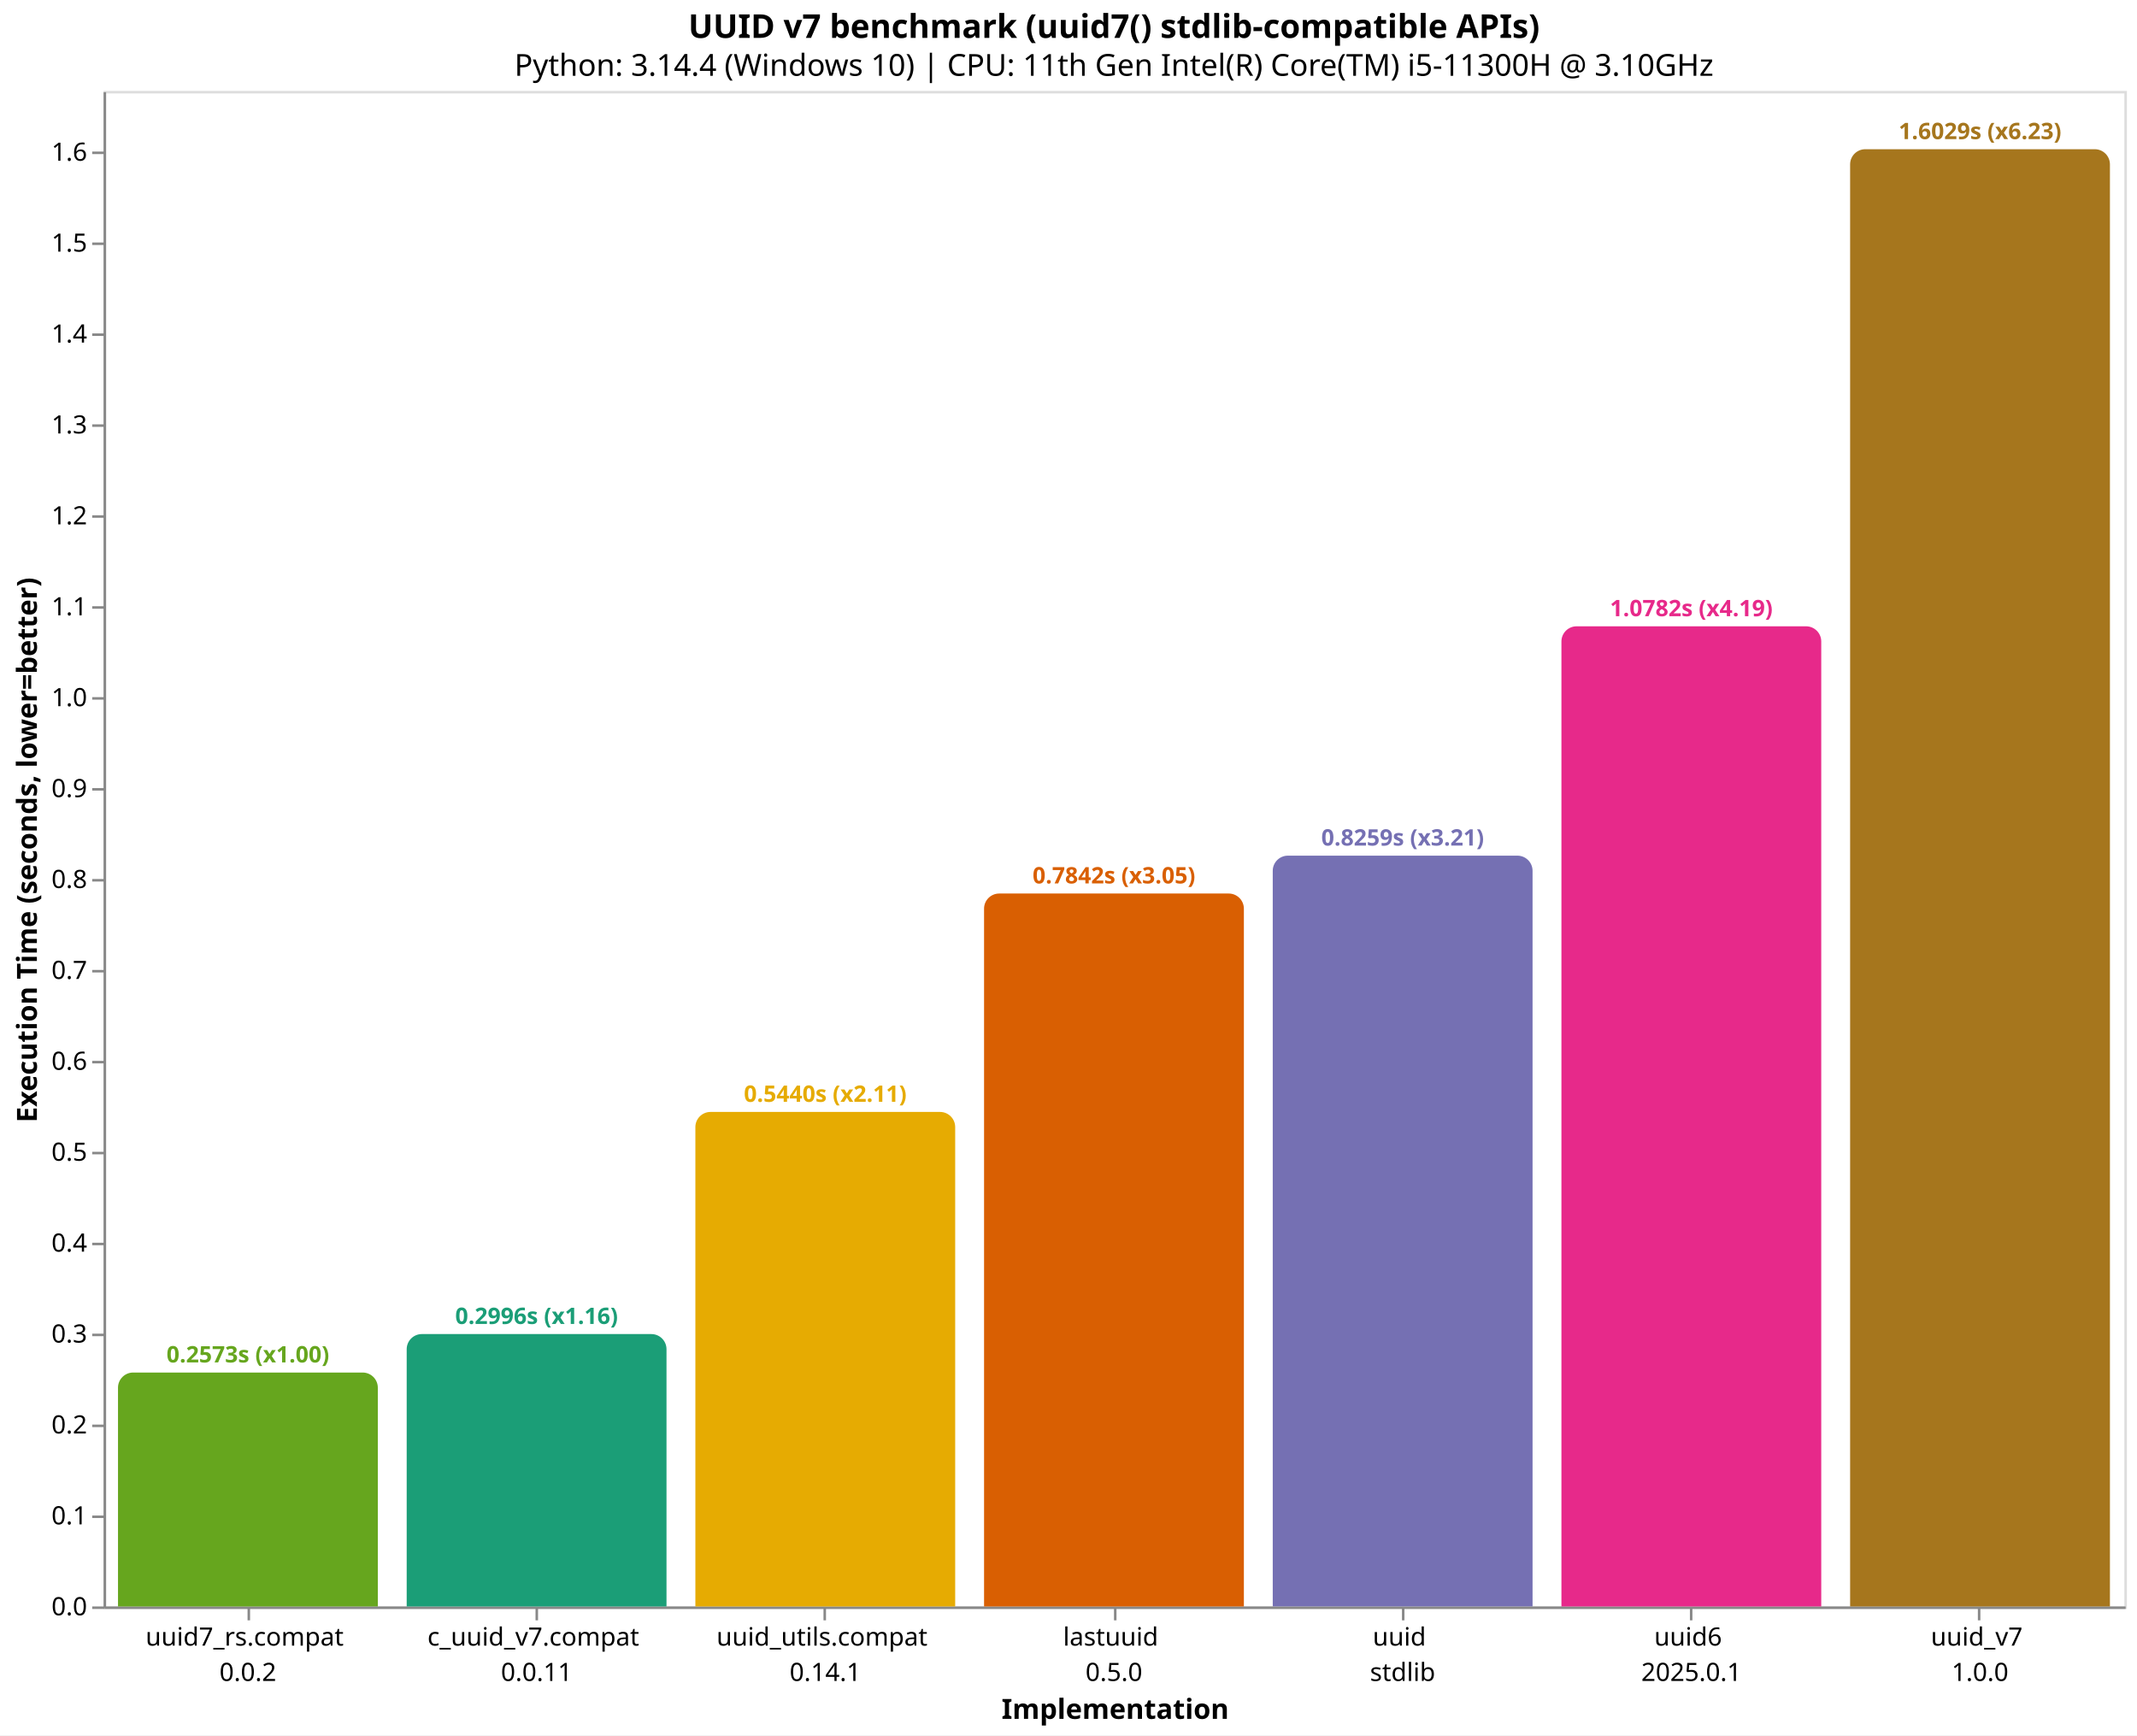
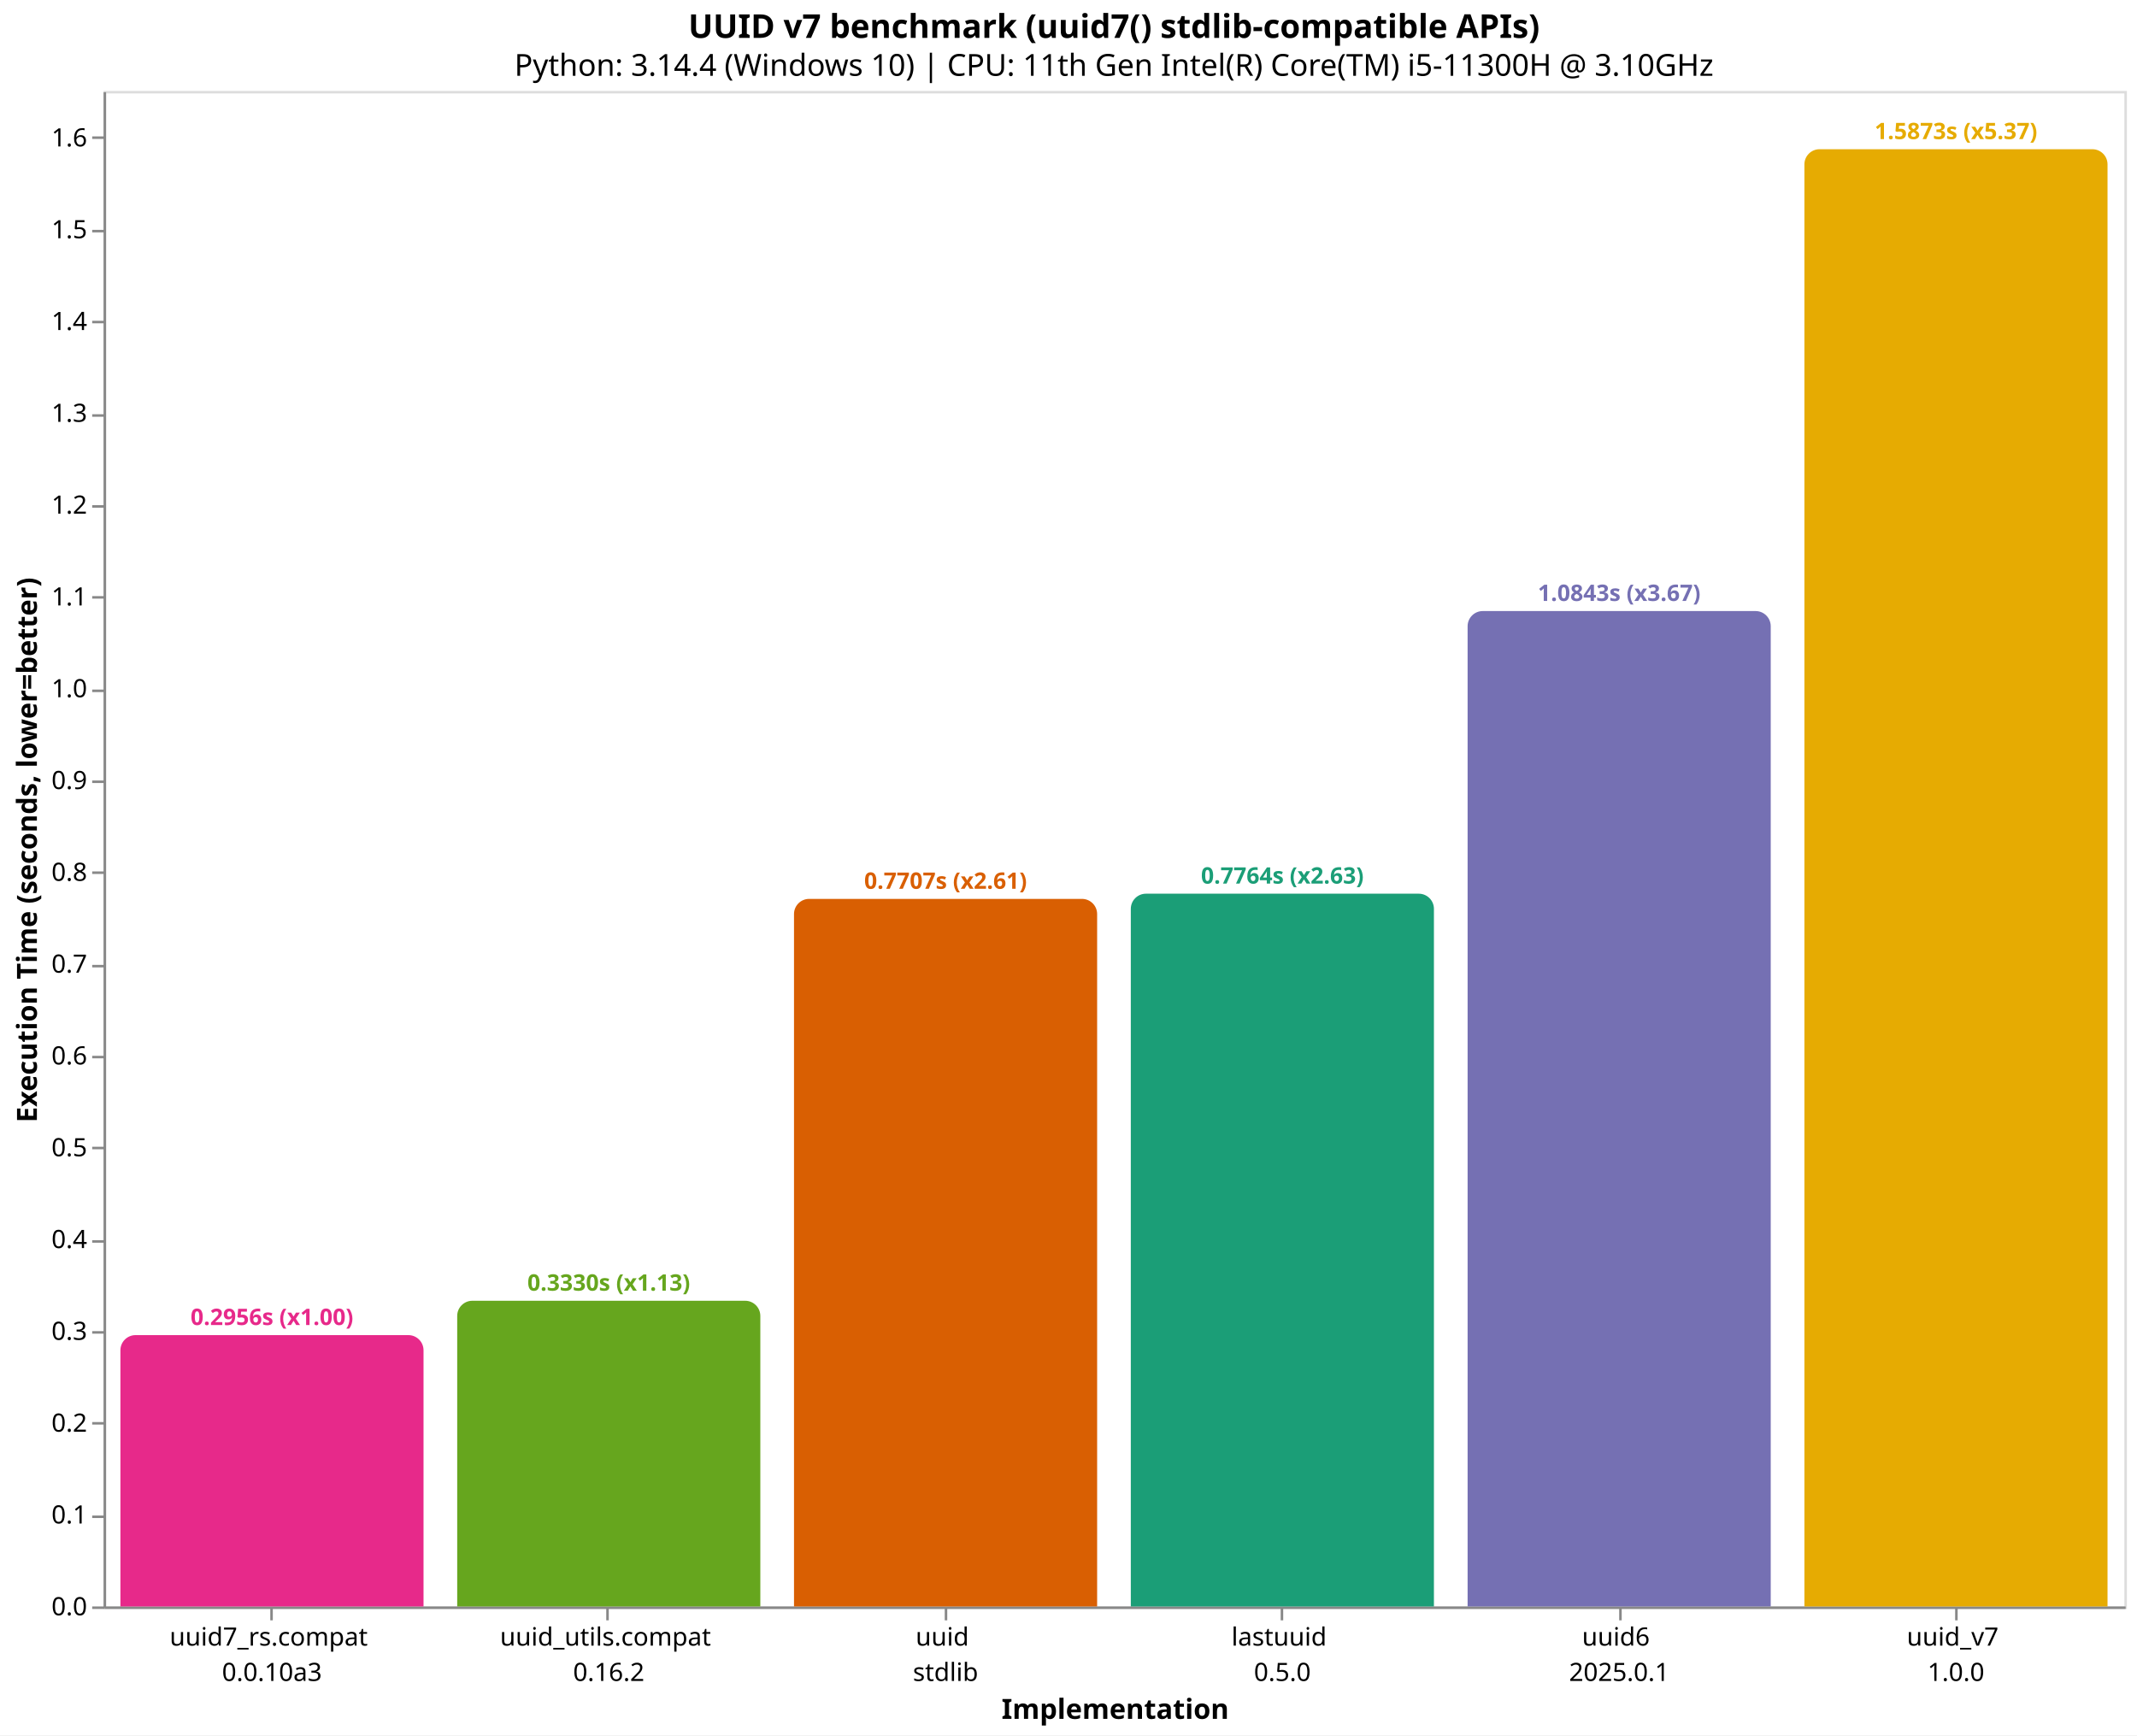
<svg xmlns="http://www.w3.org/2000/svg" version="1.1" class="marks" width="846" height="687" viewBox="0 0 846 687">
  <rect width="846" height="687" fill="white" />
  <g fill="none" stroke-miterlimit="10" transform="translate(41,36)">
    <g class="mark-group role-frame root" role="graphics-object" aria-roledescription="group mark container">
      <g transform="translate(0,0)">
        <path class="background" aria-hidden="true" d="M0.5,0.5h800v600h-800Z" stroke="#ddd" />
        <g>
-           <g class="mark-group role-axis" role="graphics-symbol" aria-roledescription="axis" aria-label="X-axis titled 'Implementation' for a discrete scale with 7 values: uuid7_rs.compat&#10;0.0.2, c_uuid_v7.compat&#10;0.0.11, uuid_utils.compat&#10;0.14.1, lastuuid&#10;0.5.0, uuid&#10;stdlib, uuid6&#10;2025.0.1, uuid_v7&#10;1.0.0">
+           <g class="mark-group role-axis" role="graphics-symbol" aria-roledescription="axis" aria-label="X-axis titled 'Implementation' for a discrete scale with 6 values: uuid7_rs.compat&#10;0.0.10a3, uuid_utils.compat&#10;0.16.2, uuid&#10;stdlib, lastuuid&#10;0.5.0, uuid6&#10;2025.0.1, uuid_v7&#10;1.0.0">
            <g transform="translate(0.5,600.5)">
              <path class="background" aria-hidden="true" d="M0,0h0v0h0Z" pointer-events="none" />
              <g>
                <g class="mark-rule role-axis-tick" pointer-events="none">
-                   <line transform="translate(57,0)" x2="0" y2="5" stroke="#888" stroke-width="1" opacity="1" />
-                   <line transform="translate(171,0)" x2="0" y2="5" stroke="#888" stroke-width="1" opacity="1" />
-                   <line transform="translate(285,0)" x2="0" y2="5" stroke="#888" stroke-width="1" opacity="1" />
-                   <line transform="translate(400,0)" x2="0" y2="5" stroke="#888" stroke-width="1" opacity="1" />
-                   <line transform="translate(514,0)" x2="0" y2="5" stroke="#888" stroke-width="1" opacity="1" />
-                   <line transform="translate(628,0)" x2="0" y2="5" stroke="#888" stroke-width="1" opacity="1" />
-                   <line transform="translate(742,0)" x2="0" y2="5" stroke="#888" stroke-width="1" opacity="1" />
+                   <line transform="translate(66,0)" x2="0" y2="5" stroke="#888" stroke-width="1" opacity="1" />
+                   <line transform="translate(199,0)" x2="0" y2="5" stroke="#888" stroke-width="1" opacity="1" />
+                   <line transform="translate(333,0)" x2="0" y2="5" stroke="#888" stroke-width="1" opacity="1" />
+                   <line transform="translate(466,0)" x2="0" y2="5" stroke="#888" stroke-width="1" opacity="1" />
+                   <line transform="translate(600,0)" x2="0" y2="5" stroke="#888" stroke-width="1" opacity="1" />
+                   <line transform="translate(733,0)" x2="0" y2="5" stroke="#888" stroke-width="1" opacity="1" />
                </g>
                <g class="mark-text role-axis-label" pointer-events="none">
-                   <text text-anchor="middle" transform="translate(56.64286,15)" font-family="sans-serif" font-size="10px" fill="#000" opacity="1">
+                   <text text-anchor="middle" transform="translate(66.16667,15)" font-family="sans-serif" font-size="10px" fill="#000" opacity="1">
                    <tspan>uuid7_rs.compat</tspan>
-                     <tspan x="0" dy="14">0.0.2</tspan>
-                   </text>
-                   <text text-anchor="middle" transform="translate(170.9286,15)" font-family="sans-serif" font-size="10px" fill="#000" opacity="1">
-                     <tspan>c_uuid_v7.compat</tspan>
-                     <tspan x="0" dy="14">0.0.11</tspan>
-                   </text>
-                   <text text-anchor="middle" transform="translate(285.2143,15)" font-family="sans-serif" font-size="10px" fill="#000" opacity="1">
+                     <tspan x="0" dy="14">0.0.10a3</tspan>
+                   </text>
+                   <text text-anchor="middle" transform="translate(199.5,15)" font-family="sans-serif" font-size="10px" fill="#000" opacity="1">
                    <tspan>uuid_utils.compat</tspan>
-                     <tspan x="0" dy="14">0.14.1</tspan>
-                   </text>
-                   <text text-anchor="middle" transform="translate(399.5,15)" font-family="sans-serif" font-size="10px" fill="#000" opacity="1">
+                     <tspan x="0" dy="14">0.16.2</tspan>
+                   </text>
+                   <text text-anchor="middle" transform="translate(332.8333,15)" font-family="sans-serif" font-size="10px" fill="#000" opacity="1">
+                     <tspan>uuid</tspan>
+                     <tspan x="0" dy="14">stdlib</tspan>
+                   </text>
+                   <text text-anchor="middle" transform="translate(466.1667,15)" font-family="sans-serif" font-size="10px" fill="#000" opacity="1">
                    <tspan>lastuuid</tspan>
                    <tspan x="0" dy="14">0.5.0</tspan>
                  </text>
-                   <text text-anchor="middle" transform="translate(513.7857,15)" font-family="sans-serif" font-size="10px" fill="#000" opacity="1">
-                     <tspan>uuid</tspan>
-                     <tspan x="0" dy="14">stdlib</tspan>
-                   </text>
-                   <text text-anchor="middle" transform="translate(628.0714,15)" font-family="sans-serif" font-size="10px" fill="#000" opacity="1">
+                   <text text-anchor="middle" transform="translate(599.5,15)" font-family="sans-serif" font-size="10px" fill="#000" opacity="1">
                    <tspan>uuid6</tspan>
                    <tspan x="0" dy="14">2025.0.1</tspan>
                  </text>
-                   <text text-anchor="middle" transform="translate(742.3571,15)" font-family="sans-serif" font-size="10px" fill="#000" opacity="1">
+                   <text text-anchor="middle" transform="translate(732.8333,15)" font-family="sans-serif" font-size="10px" fill="#000" opacity="1">
                    <tspan>uuid_v7</tspan>
                    <tspan x="0" dy="14">1.0.0</tspan>
                  </text>
                </g>
                <g class="mark-rule role-axis-domain" pointer-events="none">
                  <line transform="translate(0,0)" x2="800" y2="0" stroke="#888" stroke-width="1" opacity="1" />
                </g>
                <g class="mark-text role-axis-title" pointer-events="none">
                  <text text-anchor="middle" transform="translate(400,44)" font-family="sans-serif" font-size="11px" font-weight="bold" fill="#000" opacity="1">Implementation</text>
                </g>
              </g>
              <path class="foreground" aria-hidden="true" d="" pointer-events="none" display="none" />
            </g>
          </g>
          <g class="mark-group role-axis" role="graphics-symbol" aria-roledescription="axis" aria-label="Y-axis titled 'Execution Time (seconds, lower=better)' for a linear scale with values from 0.0 to 1.7">
            <g transform="translate(0.5,0.5)">
              <path class="background" aria-hidden="true" d="M0,0h0v0h0Z" pointer-events="none" />
              <g>
                <g class="mark-rule role-axis-tick" pointer-events="none">
                  <line transform="translate(0,600)" x2="-5" y2="0" stroke="#888" stroke-width="1" opacity="1" />
                  <line transform="translate(0,564)" x2="-5" y2="0" stroke="#888" stroke-width="1" opacity="1" />
-                   <line transform="translate(0,528)" x2="-5" y2="0" stroke="#888" stroke-width="1" opacity="1" />
-                   <line transform="translate(0,492)" x2="-5" y2="0" stroke="#888" stroke-width="1" opacity="1" />
-                   <line transform="translate(0,456)" x2="-5" y2="0" stroke="#888" stroke-width="1" opacity="1" />
-                   <line transform="translate(0,420)" x2="-5" y2="0" stroke="#888" stroke-width="1" opacity="1" />
-                   <line transform="translate(0,384)" x2="-5" y2="0" stroke="#888" stroke-width="1" opacity="1" />
-                   <line transform="translate(0,348)" x2="-5" y2="0" stroke="#888" stroke-width="1" opacity="1" />
-                   <line transform="translate(0,312)" x2="-5" y2="0" stroke="#888" stroke-width="1" opacity="1" />
-                   <line transform="translate(0,276)" x2="-5" y2="0" stroke="#888" stroke-width="1" opacity="1" />
-                   <line transform="translate(0,240)" x2="-5" y2="0" stroke="#888" stroke-width="1" opacity="1" />
-                   <line transform="translate(0,204)" x2="-5" y2="0" stroke="#888" stroke-width="1" opacity="1" />
-                   <line transform="translate(0,168)" x2="-5" y2="0" stroke="#888" stroke-width="1" opacity="1" />
-                   <line transform="translate(0,132)" x2="-5" y2="0" stroke="#888" stroke-width="1" opacity="1" />
-                   <line transform="translate(0,96)" x2="-5" y2="0" stroke="#888" stroke-width="1" opacity="1" />
-                   <line transform="translate(0,60)" x2="-5" y2="0" stroke="#888" stroke-width="1" opacity="1" />
-                   <line transform="translate(0,24)" x2="-5" y2="0" stroke="#888" stroke-width="1" opacity="1" />
+                   <line transform="translate(0,527)" x2="-5" y2="0" stroke="#888" stroke-width="1" opacity="1" />
+                   <line transform="translate(0,491)" x2="-5" y2="0" stroke="#888" stroke-width="1" opacity="1" />
+                   <line transform="translate(0,455)" x2="-5" y2="0" stroke="#888" stroke-width="1" opacity="1" />
+                   <line transform="translate(0,418)" x2="-5" y2="0" stroke="#888" stroke-width="1" opacity="1" />
+                   <line transform="translate(0,382)" x2="-5" y2="0" stroke="#888" stroke-width="1" opacity="1" />
+                   <line transform="translate(0,346)" x2="-5" y2="0" stroke="#888" stroke-width="1" opacity="1" />
+                   <line transform="translate(0,309)" x2="-5" y2="0" stroke="#888" stroke-width="1" opacity="1" />
+                   <line transform="translate(0,273)" x2="-5" y2="0" stroke="#888" stroke-width="1" opacity="1" />
+                   <line transform="translate(0,237)" x2="-5" y2="0" stroke="#888" stroke-width="1" opacity="1" />
+                   <line transform="translate(0,200)" x2="-5" y2="0" stroke="#888" stroke-width="1" opacity="1" />
+                   <line transform="translate(0,164)" x2="-5" y2="0" stroke="#888" stroke-width="1" opacity="1" />
+                   <line transform="translate(0,128)" x2="-5" y2="0" stroke="#888" stroke-width="1" opacity="1" />
+                   <line transform="translate(0,91)" x2="-5" y2="0" stroke="#888" stroke-width="1" opacity="1" />
+                   <line transform="translate(0,55)" x2="-5" y2="0" stroke="#888" stroke-width="1" opacity="1" />
+                   <line transform="translate(0,18)" x2="-5" y2="0" stroke="#888" stroke-width="1" opacity="1" />
                </g>
                <g class="mark-text role-axis-label" pointer-events="none">
                  <text text-anchor="end" transform="translate(-7,603)" font-family="sans-serif" font-size="10px" fill="#000" opacity="1">0.0</text>
-                   <text text-anchor="end" transform="translate(-7,567.0087)" font-family="sans-serif" font-size="10px" fill="#000" opacity="1">0.1</text>
-                   <text text-anchor="end" transform="translate(-7,531.0173)" font-family="sans-serif" font-size="10px" fill="#000" opacity="1">0.2</text>
-                   <text text-anchor="end" transform="translate(-7,495.026)" font-family="sans-serif" font-size="10px" fill="#000" opacity="1">0.3</text>
-                   <text text-anchor="end" transform="translate(-7,459.0347)" font-family="sans-serif" font-size="10px" fill="#000" opacity="1">0.4</text>
-                   <text text-anchor="end" transform="translate(-7,423.0433)" font-family="sans-serif" font-size="10px" fill="#000" opacity="1">0.5</text>
-                   <text text-anchor="end" transform="translate(-7,387.052)" font-family="sans-serif" font-size="10px" fill="#000" opacity="1">0.6</text>
-                   <text text-anchor="end" transform="translate(-7,351.0607)" font-family="sans-serif" font-size="10px" fill="#000" opacity="1">0.7</text>
-                   <text text-anchor="end" transform="translate(-7,315.0693)" font-family="sans-serif" font-size="10px" fill="#000" opacity="1">0.8</text>
-                   <text text-anchor="end" transform="translate(-7,279.078)" font-family="sans-serif" font-size="10px" fill="#000" opacity="1">0.9</text>
-                   <text text-anchor="end" transform="translate(-7,243.0867)" font-family="sans-serif" font-size="10px" fill="#000" opacity="1">1.0</text>
-                   <text text-anchor="end" transform="translate(-7,207.0953)" font-family="sans-serif" font-size="10px" fill="#000" opacity="1">1.1</text>
-                   <text text-anchor="end" transform="translate(-7,171.104)" font-family="sans-serif" font-size="10px" fill="#000" opacity="1">1.2</text>
-                   <text text-anchor="end" transform="translate(-7,135.1127)" font-family="sans-serif" font-size="10px" fill="#000" opacity="1">1.3</text>
-                   <text text-anchor="end" transform="translate(-7,99.12133)" font-family="sans-serif" font-size="10px" fill="#000" opacity="1">1.4</text>
-                   <text text-anchor="end" transform="translate(-7,63.13)" font-family="sans-serif" font-size="10px" fill="#000" opacity="1">1.5</text>
-                   <text text-anchor="end" transform="translate(-7,27.13867)" font-family="sans-serif" font-size="10px" fill="#000" opacity="1">1.6</text>
+                   <text text-anchor="end" transform="translate(-7,566.6544)" font-family="sans-serif" font-size="10px" fill="#000" opacity="1">0.1</text>
+                   <text text-anchor="end" transform="translate(-7,530.3089)" font-family="sans-serif" font-size="10px" fill="#000" opacity="1">0.2</text>
+                   <text text-anchor="end" transform="translate(-7,493.9633)" font-family="sans-serif" font-size="10px" fill="#000" opacity="1">0.3</text>
+                   <text text-anchor="end" transform="translate(-7,457.6177)" font-family="sans-serif" font-size="10px" fill="#000" opacity="1">0.4</text>
+                   <text text-anchor="end" transform="translate(-7,421.2722)" font-family="sans-serif" font-size="10px" fill="#000" opacity="1">0.5</text>
+                   <text text-anchor="end" transform="translate(-7,384.9266)" font-family="sans-serif" font-size="10px" fill="#000" opacity="1">0.6</text>
+                   <text text-anchor="end" transform="translate(-7,348.581)" font-family="sans-serif" font-size="10px" fill="#000" opacity="1">0.7</text>
+                   <text text-anchor="end" transform="translate(-7,312.2355)" font-family="sans-serif" font-size="10px" fill="#000" opacity="1">0.8</text>
+                   <text text-anchor="end" transform="translate(-7,275.8899)" font-family="sans-serif" font-size="10px" fill="#000" opacity="1">0.9</text>
+                   <text text-anchor="end" transform="translate(-7,239.5443)" font-family="sans-serif" font-size="10px" fill="#000" opacity="1">1.0</text>
+                   <text text-anchor="end" transform="translate(-7,203.1988)" font-family="sans-serif" font-size="10px" fill="#000" opacity="1">1.1</text>
+                   <text text-anchor="end" transform="translate(-7,166.8532)" font-family="sans-serif" font-size="10px" fill="#000" opacity="1">1.2</text>
+                   <text text-anchor="end" transform="translate(-7,130.5076)" font-family="sans-serif" font-size="10px" fill="#000" opacity="1">1.3</text>
+                   <text text-anchor="end" transform="translate(-7,94.16206)" font-family="sans-serif" font-size="10px" fill="#000" opacity="1">1.4</text>
+                   <text text-anchor="end" transform="translate(-7,57.81649)" font-family="sans-serif" font-size="10px" fill="#000" opacity="1">1.5</text>
+                   <text text-anchor="end" transform="translate(-7,21.47092)" font-family="sans-serif" font-size="10px" fill="#000" opacity="1">1.6</text>
                </g>
                <g class="mark-rule role-axis-domain" pointer-events="none">
                  <line transform="translate(0,600)" x2="0" y2="-600" stroke="#888" stroke-width="1" opacity="1" />
                </g>
                <g class="mark-text role-axis-title" pointer-events="none">
                  <text text-anchor="middle" transform="translate(-24.90137,300) rotate(-90) translate(0,-2)" font-family="sans-serif" font-size="11px" font-weight="bold" fill="#000" opacity="1">Execution Time (seconds, lower=better)</text>
                </g>
              </g>
              <path class="foreground" aria-hidden="true" d="" pointer-events="none" display="none" />
            </g>
          </g>
          <g class="mark-group role-scope" role="graphics-object" aria-roledescription="group mark container">
-             <g transform="translate(5.714286,507.3925)">
-               <path class="background" aria-hidden="true" d="M6,0L96.857,0C100.169,0,102.857,2.689,102.857,6L102.857,92.608C102.857,92.608,102.857,92.608,102.857,92.608L0,92.608C0,92.608,0,92.608,0,92.608L0,6C0,2.689,2.689,0,6,0Z" />
+             <g transform="translate(6.666667,492.5791)">
+               <path class="background" aria-hidden="true" d="M6,0L114,0C117.311,0,120,2.689,120,6L120,107.421C120,107.421,120,107.421,120,107.421L0,107.421C0,107.421,0,107.421,0,107.421L0,6C0,2.689,2.689,0,6,0Z" />
              <g clip-path="url(#clip10)">
                <g class="mark-group role-scope" role="graphics-object" aria-roledescription="group mark container">
-                   <g transform="translate(0,-507.3925)">
-                     <path class="background" aria-hidden="true" d="M0,0h102.857v0h-102.857Z" />
-                     <g>
-                       <g class="mark-rect role-mark layer_0_marks" role="graphics-object" aria-roledescription="rect mark container">
-                         <path aria-label="Implementation: uuid7_rs.compat&#10;0.0.2; Execution Time (seconds, lower=better): 0.257305; implementation: uuid7_rs.compat; Execution Time (s): 0.2573; Slowdown: 1.00" role="graphics-symbol" aria-roledescription="bar" d="M0,507.392h102.857v92.608h-102.857Z" fill="#66a61e" />
-                       </g>
-                     </g>
-                     <path class="foreground" aria-hidden="true" d="" display="none" />
-                   </g>
-                 </g>
-               </g>
-               <path class="foreground" aria-hidden="true" d="" display="none" />
-             </g>
-             <g transform="translate(120,492.1628)">
-               <path class="background" aria-hidden="true" d="M6,0L96.857,0C100.169,0,102.857,2.689,102.857,6L102.857,107.837C102.857,107.837,102.857,107.837,102.857,107.837L0,107.837C0,107.837,0,107.837,0,107.837L0,6C0,2.689,2.689,0,6,0Z" />
+                   <g transform="translate(0,-492.5791)">
+                     <path class="background" aria-hidden="true" d="M0,0h120v0h-120Z" />
+                     <g>
+                       <g class="mark-rect role-mark layer_0_marks" role="graphics-object" aria-roledescription="rect mark container">
+                         <path aria-label="Implementation: uuid7_rs.compat&#10;0.0.10a3; Execution Time (seconds, lower=better): 0.295554299999; implementation: uuid7_rs.compat; Execution Time (s): 0.2956; Slowdown: 1.00" role="graphics-symbol" aria-roledescription="bar" d="M0,492.579h120v107.421h-120Z" fill="#e7298a" />
+                       </g>
+                     </g>
+                     <path class="foreground" aria-hidden="true" d="" display="none" />
+                   </g>
+                 </g>
+               </g>
+               <path class="foreground" aria-hidden="true" d="" display="none" />
+             </g>
+             <g transform="translate(140,478.9772)">
+               <path class="background" aria-hidden="true" d="M6,0L114,0C117.311,0,120,2.689,120,6L120,121.023C120,121.023,120,121.023,120,121.023L0,121.023C0,121.023,0,121.023,0,121.023L0,6C0,2.689,2.689,0,6,0Z" />
              <g clip-path="url(#clip11)">
                <g class="mark-group role-scope" role="graphics-object" aria-roledescription="group mark container">
-                   <g transform="translate(0,-492.1628)">
-                     <path class="background" aria-hidden="true" d="M0,0h102.857v0h-102.857Z" />
-                     <g>
-                       <g class="mark-rect role-mark layer_0_marks" role="graphics-object" aria-roledescription="rect mark container">
-                         <path aria-label="Implementation: c_uuid_v7.compat&#10;0.0.11; Execution Time (seconds, lower=better): 0.2996199; implementation: c_uuid_v7.compat; Execution Time (s): 0.2996; Slowdown: 1.16" role="graphics-symbol" aria-roledescription="bar" d="M0,492.163h102.857v107.837h-102.857Z" fill="#1b9e77" />
-                       </g>
-                     </g>
-                     <path class="foreground" aria-hidden="true" d="" display="none" />
-                   </g>
-                 </g>
-               </g>
-               <path class="foreground" aria-hidden="true" d="" display="none" />
-             </g>
-             <g transform="translate(234.2857,404.2202)">
-               <path class="background" aria-hidden="true" d="M6,0L96.857,0C100.169,0,102.857,2.689,102.857,6L102.857,195.78C102.857,195.78,102.857,195.78,102.857,195.78L0,195.78C0,195.78,0,195.78,0,195.78L0,6C0,2.689,2.689,0,6,0Z" />
+                   <g transform="translate(0,-478.9772)">
+                     <path class="background" aria-hidden="true" d="M0,0h120v0h-120Z" />
+                     <g>
+                       <g class="mark-rect role-mark layer_0_marks" role="graphics-object" aria-roledescription="rect mark container">
+                         <path aria-label="Implementation: uuid_utils.compat&#10;0.16.2; Execution Time (seconds, lower=better): 0.3329782; implementation: uuid_utils.compat; Execution Time (s): 0.3330; Slowdown: 1.13" role="graphics-symbol" aria-roledescription="bar" d="M0,478.977h120v121.023h-120Z" fill="#66a61e" />
+                       </g>
+                     </g>
+                     <path class="foreground" aria-hidden="true" d="" display="none" />
+                   </g>
+                 </g>
+               </g>
+               <path class="foreground" aria-hidden="true" d="" display="none" />
+             </g>
+             <g transform="translate(273.3333,319.8753)">
+               <path class="background" aria-hidden="true" d="M6,0L114,0C117.311,0,120,2.689,120,6L120,280.125C120,280.125,120,280.125,120,280.125L0,280.125C0,280.125,0,280.125,0,280.125L0,6C0,2.689,2.689,0,6,0Z" />
              <g clip-path="url(#clip12)">
                <g class="mark-group role-scope" role="graphics-object" aria-roledescription="group mark container">
-                   <g transform="translate(0,-404.2202)">
-                     <path class="background" aria-hidden="true" d="M0,0h102.857v0h-102.857Z" />
-                     <g>
-                       <g class="mark-rect role-mark layer_0_marks" role="graphics-object" aria-roledescription="rect mark container">
-                         <path aria-label="Implementation: uuid_utils.compat&#10;0.14.1; Execution Time (seconds, lower=better): 0.5439636; implementation: uuid_utils.compat; Execution Time (s): 0.5440; Slowdown: 2.11" role="graphics-symbol" aria-roledescription="bar" d="M0,404.22h102.857v195.78h-102.857Z" fill="#e6ab02" />
-                       </g>
-                     </g>
-                     <path class="foreground" aria-hidden="true" d="" display="none" />
-                   </g>
-                 </g>
-               </g>
-               <path class="foreground" aria-hidden="true" d="" display="none" />
-             </g>
-             <g transform="translate(348.5714,317.7512)">
-               <path class="background" aria-hidden="true" d="M6,0L96.857,0C100.169,0,102.857,2.689,102.857,6L102.857,282.249C102.857,282.249,102.857,282.249,102.857,282.249L0,282.249C0,282.249,0,282.249,0,282.249L0,6C0,2.689,2.689,0,6,0Z" />
+                   <g transform="translate(0,-319.8753)">
+                     <path class="background" aria-hidden="true" d="M0,0h120v0h-120Z" />
+                     <g>
+                       <g class="mark-rect role-mark layer_0_marks" role="graphics-object" aria-roledescription="rect mark container">
+                         <path aria-label="Implementation: uuid&#10;stdlib; Execution Time (seconds, lower=better): 0.770725900002; implementation: uuid; Execution Time (s): 0.7707; Slowdown: 2.61" role="graphics-symbol" aria-roledescription="bar" d="M0,319.875h120v280.125h-120Z" fill="#d95f02" />
+                       </g>
+                     </g>
+                     <path class="foreground" aria-hidden="true" d="" display="none" />
+                   </g>
+                 </g>
+               </g>
+               <path class="foreground" aria-hidden="true" d="" display="none" />
+             </g>
+             <g transform="translate(406.6667,317.8199)">
+               <path class="background" aria-hidden="true" d="M6,0L114,0C117.311,0,120,2.689,120,6L120,282.18C120,282.18,120,282.18,120,282.18L0,282.18C0,282.18,0,282.18,0,282.18L0,6C0,2.689,2.689,0,6,0Z" />
              <g clip-path="url(#clip13)">
                <g class="mark-group role-scope" role="graphics-object" aria-roledescription="group mark container">
-                   <g transform="translate(0,-317.7512)">
-                     <path class="background" aria-hidden="true" d="M0,0h102.857v0h-102.857Z" />
-                     <g>
-                       <g class="mark-rect role-mark layer_0_marks" role="graphics-object" aria-roledescription="rect mark container">
-                         <path aria-label="Implementation: lastuuid&#10;0.5.0; Execution Time (seconds, lower=better): 0.7842131; implementation: lastuuid; Execution Time (s): 0.7842; Slowdown: 3.05" role="graphics-symbol" aria-roledescription="bar" d="M0,317.751h102.857v282.249h-102.857Z" fill="#d95f02" />
-                       </g>
-                     </g>
-                     <path class="foreground" aria-hidden="true" d="" display="none" />
-                   </g>
-                 </g>
-               </g>
-               <path class="foreground" aria-hidden="true" d="" display="none" />
-             </g>
-             <g transform="translate(462.8571,302.7596)">
-               <path class="background" aria-hidden="true" d="M6,0L96.857,0C100.169,0,102.857,2.689,102.857,6L102.857,297.24C102.857,297.24,102.857,297.24,102.857,297.24L0,297.24C0,297.24,0,297.24,0,297.24L0,6C0,2.689,2.689,0,6,0Z" />
+                   <g transform="translate(0,-317.8199)">
+                     <path class="background" aria-hidden="true" d="M0,0h120v0h-120Z" />
+                     <g>
+                       <g class="mark-rect role-mark layer_0_marks" role="graphics-object" aria-roledescription="rect mark container">
+                         <path aria-label="Implementation: lastuuid&#10;0.5.0; Execution Time (seconds, lower=better): 0.7763811; implementation: lastuuid; Execution Time (s): 0.7764; Slowdown: 2.63" role="graphics-symbol" aria-roledescription="bar" d="M0,317.82h120v282.18h-120Z" fill="#1b9e77" />
+                       </g>
+                     </g>
+                     <path class="foreground" aria-hidden="true" d="" display="none" />
+                   </g>
+                 </g>
+               </g>
+               <path class="foreground" aria-hidden="true" d="" display="none" />
+             </g>
+             <g transform="translate(540,205.9178)">
+               <path class="background" aria-hidden="true" d="M6,0L114,0C117.311,0,120,2.689,120,6L120,394.082C120,394.082,120,394.082,120,394.082L0,394.082C0,394.082,0,394.082,0,394.082L0,6C0,2.689,2.689,0,6,0Z" />
              <g clip-path="url(#clip14)">
                <g class="mark-group role-scope" role="graphics-object" aria-roledescription="group mark container">
-                   <g transform="translate(0,-302.7596)">
-                     <path class="background" aria-hidden="true" d="M0,0h102.857v0h-102.857Z" />
-                     <g>
-                       <g class="mark-rect role-mark layer_0_marks" role="graphics-object" aria-roledescription="rect mark container">
-                         <path aria-label="Implementation: uuid&#10;stdlib; Execution Time (seconds, lower=better): 0.8258665; implementation: uuid; Execution Time (s): 0.8259; Slowdown: 3.21" role="graphics-symbol" aria-roledescription="bar" d="M0,302.76h102.857v297.24h-102.857Z" fill="#7570b3" />
-                       </g>
-                     </g>
-                     <path class="foreground" aria-hidden="true" d="" display="none" />
-                   </g>
-                 </g>
-               </g>
-               <path class="foreground" aria-hidden="true" d="" display="none" />
-             </g>
-             <g transform="translate(577.1429,211.9571)">
-               <path class="background" aria-hidden="true" d="M6,0L96.857,0C100.169,0,102.857,2.689,102.857,6L102.857,388.043C102.857,388.043,102.857,388.043,102.857,388.043L0,388.043C0,388.043,0,388.043,0,388.043L0,6C0,2.689,2.689,0,6,0Z" />
+                   <g transform="translate(0,-205.9178)">
+                     <path class="background" aria-hidden="true" d="M0,0h120v0h-120Z" />
+                     <g>
+                       <g class="mark-rect role-mark layer_0_marks" role="graphics-object" aria-roledescription="rect mark container">
+                         <path aria-label="Implementation: uuid6&#10;2025.0.1; Execution Time (seconds, lower=better): 1.0842647; implementation: uuid6; Execution Time (s): 1.0843; Slowdown: 3.67" role="graphics-symbol" aria-roledescription="bar" d="M0,205.918h120v394.082h-120Z" fill="#7570b3" />
+                       </g>
+                     </g>
+                     <path class="foreground" aria-hidden="true" d="" display="none" />
+                   </g>
+                 </g>
+               </g>
+               <path class="foreground" aria-hidden="true" d="" display="none" />
+             </g>
+             <g transform="translate(673.3333,23.07692)">
+               <path class="background" aria-hidden="true" d="M6,0L114,0C117.311,0,120,2.689,120,6L120,576.923C120,576.923,120,576.923,120,576.923L0,576.923C0,576.923,0,576.923,0,576.923L0,6C0,2.689,2.689,0,6,0Z" />
              <g clip-path="url(#clip15)">
                <g class="mark-group role-scope" role="graphics-object" aria-roledescription="group mark container">
-                   <g transform="translate(0,-211.9571)">
-                     <path class="background" aria-hidden="true" d="M0,0h102.857v0h-102.857Z" />
-                     <g>
-                       <g class="mark-rect role-mark layer_0_marks" role="graphics-object" aria-roledescription="rect mark container">
-                         <path aria-label="Implementation: uuid6&#10;2025.0.1; Execution Time (seconds, lower=better): 1.0781564; implementation: uuid6; Execution Time (s): 1.0782; Slowdown: 4.19" role="graphics-symbol" aria-roledescription="bar" d="M0,211.957h102.857v388.043h-102.857Z" fill="#e7298a" />
-                       </g>
-                     </g>
-                     <path class="foreground" aria-hidden="true" d="" display="none" />
-                   </g>
-                 </g>
-               </g>
-               <path class="foreground" aria-hidden="true" d="" display="none" />
-             </g>
-             <g transform="translate(691.4286,23.07692)">
-               <path class="background" aria-hidden="true" d="M6,0L96.857,0C100.169,0,102.857,2.689,102.857,6L102.857,576.923C102.857,576.923,102.857,576.923,102.857,576.923L0,576.923C0,576.923,0,576.923,0,576.923L0,6C0,2.689,2.689,0,6,0Z" />
-               <g clip-path="url(#clip16)">
-                 <g class="mark-group role-scope" role="graphics-object" aria-roledescription="group mark container">
                  <g transform="translate(0,-23.07692)">
-                     <path class="background" aria-hidden="true" d="M0,0h102.857v0h-102.857Z" />
-                     <g>
-                       <g class="mark-rect role-mark layer_0_marks" role="graphics-object" aria-roledescription="rect mark container">
-                         <path aria-label="Implementation: uuid_v7&#10;1.0.0; Execution Time (seconds, lower=better): 1.60295; implementation: uuid_v7; Execution Time (s): 1.6029; Slowdown: 6.23" role="graphics-symbol" aria-roledescription="bar" d="M0,23.077h102.857v576.923h-102.857Z" fill="#a6761d" />
+                     <path class="background" aria-hidden="true" d="M0,0h120v0h-120Z" />
+                     <g>
+                       <g class="mark-rect role-mark layer_0_marks" role="graphics-object" aria-roledescription="rect mark container">
+                         <path aria-label="Implementation: uuid_v7&#10;1.0.0; Execution Time (seconds, lower=better): 1.5873272; implementation: uuid_v7; Execution Time (s): 1.5873; Slowdown: 5.37" role="graphics-symbol" aria-roledescription="bar" d="M0,23.077h120v576.923h-120Z" fill="#e6ab02" />
                      </g>
                    </g>
                    <path class="foreground" aria-hidden="true" d="" display="none" />
                  </g>
                </g>
              </g>
              <path class="foreground" aria-hidden="true" d="" display="none" />
            </g>
          </g>
          <g class="mark-text role-mark layer_1_marks" role="graphics-object" aria-roledescription="text mark container">
-             <text aria-label="Implementation: uuid7_rs.compat&#10;0.0.2; Execution Time (seconds, lower=better): 0.257305; implementation: uuid7_rs.compat; label: 0.2573s (x1.00); Execution Time (s): 0.2573; Slowdown: 1.00" role="graphics-symbol" aria-roledescription="text mark" text-anchor="middle" transform="translate(57.14286,503.3925)" font-family="sans-serif" font-size="9px" font-weight="bold" fill="#66a61e">0.2573s (x1.00)</text>
-             <text aria-label="Implementation: c_uuid_v7.compat&#10;0.0.11; Execution Time (seconds, lower=better): 0.2996199; implementation: c_uuid_v7.compat; label: 0.2996s (x1.16); Execution Time (s): 0.2996; Slowdown: 1.16" role="graphics-symbol" aria-roledescription="text mark" text-anchor="middle" transform="translate(171.4286,488.1628)" font-family="sans-serif" font-size="9px" font-weight="bold" fill="#1b9e77">0.2996s (x1.16)</text>
-             <text aria-label="Implementation: uuid_utils.compat&#10;0.14.1; Execution Time (seconds, lower=better): 0.5439636; implementation: uuid_utils.compat; label: 0.5440s (x2.11); Execution Time (s): 0.5440; Slowdown: 2.11" role="graphics-symbol" aria-roledescription="text mark" text-anchor="middle" transform="translate(285.7143,400.2202)" font-family="sans-serif" font-size="9px" font-weight="bold" fill="#e6ab02">0.5440s (x2.11)</text>
-             <text aria-label="Implementation: lastuuid&#10;0.5.0; Execution Time (seconds, lower=better): 0.7842131; implementation: lastuuid; label: 0.7842s (x3.05); Execution Time (s): 0.7842; Slowdown: 3.05" role="graphics-symbol" aria-roledescription="text mark" text-anchor="middle" transform="translate(400,313.7512)" font-family="sans-serif" font-size="9px" font-weight="bold" fill="#d95f02">0.7842s (x3.05)</text>
-             <text aria-label="Implementation: uuid&#10;stdlib; Execution Time (seconds, lower=better): 0.8258665; implementation: uuid; label: 0.8259s (x3.21); Execution Time (s): 0.8259; Slowdown: 3.21" role="graphics-symbol" aria-roledescription="text mark" text-anchor="middle" transform="translate(514.2857,298.7596)" font-family="sans-serif" font-size="9px" font-weight="bold" fill="#7570b3">0.8259s (x3.21)</text>
-             <text aria-label="Implementation: uuid6&#10;2025.0.1; Execution Time (seconds, lower=better): 1.0781564; implementation: uuid6; label: 1.0782s (x4.19); Execution Time (s): 1.0782; Slowdown: 4.19" role="graphics-symbol" aria-roledescription="text mark" text-anchor="middle" transform="translate(628.5714,207.9571)" font-family="sans-serif" font-size="9px" font-weight="bold" fill="#e7298a">1.0782s (x4.19)</text>
-             <text aria-label="Implementation: uuid_v7&#10;1.0.0; Execution Time (seconds, lower=better): 1.60295; implementation: uuid_v7; label: 1.6029s (x6.23); Execution Time (s): 1.6029; Slowdown: 6.23" role="graphics-symbol" aria-roledescription="text mark" text-anchor="middle" transform="translate(742.8571,19.07692)" font-family="sans-serif" font-size="9px" font-weight="bold" fill="#a6761d">1.6029s (x6.23)</text>
+             <text aria-label="Implementation: uuid7_rs.compat&#10;0.0.10a3; Execution Time (seconds, lower=better): 0.295554299999; implementation: uuid7_rs.compat; label: 0.2956s (x1.00); Execution Time (s): 0.2956; Slowdown: 1.00" role="graphics-symbol" aria-roledescription="text mark" text-anchor="middle" transform="translate(66.66667,488.5791)" font-family="sans-serif" font-size="9px" font-weight="bold" fill="#e7298a">0.2956s (x1.00)</text>
+             <text aria-label="Implementation: uuid_utils.compat&#10;0.16.2; Execution Time (seconds, lower=better): 0.3329782; implementation: uuid_utils.compat; label: 0.3330s (x1.13); Execution Time (s): 0.3330; Slowdown: 1.13" role="graphics-symbol" aria-roledescription="text mark" text-anchor="middle" transform="translate(200,474.9772)" font-family="sans-serif" font-size="9px" font-weight="bold" fill="#66a61e">0.3330s (x1.13)</text>
+             <text aria-label="Implementation: uuid&#10;stdlib; Execution Time (seconds, lower=better): 0.770725900002; implementation: uuid; label: 0.7707s (x2.61); Execution Time (s): 0.7707; Slowdown: 2.61" role="graphics-symbol" aria-roledescription="text mark" text-anchor="middle" transform="translate(333.3333,315.8753)" font-family="sans-serif" font-size="9px" font-weight="bold" fill="#d95f02">0.7707s (x2.61)</text>
+             <text aria-label="Implementation: lastuuid&#10;0.5.0; Execution Time (seconds, lower=better): 0.7763811; implementation: lastuuid; label: 0.7764s (x2.63); Execution Time (s): 0.7764; Slowdown: 2.63" role="graphics-symbol" aria-roledescription="text mark" text-anchor="middle" transform="translate(466.6667,313.8199)" font-family="sans-serif" font-size="9px" font-weight="bold" fill="#1b9e77">0.7764s (x2.63)</text>
+             <text aria-label="Implementation: uuid6&#10;2025.0.1; Execution Time (seconds, lower=better): 1.0842647; implementation: uuid6; label: 1.0843s (x3.67); Execution Time (s): 1.0843; Slowdown: 3.67" role="graphics-symbol" aria-roledescription="text mark" text-anchor="middle" transform="translate(600,201.9178)" font-family="sans-serif" font-size="9px" font-weight="bold" fill="#7570b3">1.0843s (x3.67)</text>
+             <text aria-label="Implementation: uuid_v7&#10;1.0.0; Execution Time (seconds, lower=better): 1.5873272; implementation: uuid_v7; label: 1.5873s (x5.37); Execution Time (s): 1.5873; Slowdown: 5.37" role="graphics-symbol" aria-roledescription="text mark" text-anchor="middle" transform="translate(733.3333,19.07692)" font-family="sans-serif" font-size="9px" font-weight="bold" fill="#e6ab02">1.5873s (x5.37)</text>
          </g>
          <g class="mark-group role-title">
            <g transform="translate(400,-31)">
              <path class="background" aria-hidden="true" d="M0,0h0v0h0Z" pointer-events="none" />
              <g>
                <g class="mark-text role-title-text" role="graphics-symbol" aria-roledescription="title" aria-label="Title text 'UUID v7 benchmark (uuid7() stdlib-compatible APIs)'" pointer-events="none">
                  <text text-anchor="middle" transform="translate(0,10)" font-family="sans-serif" font-size="13px" font-weight="bold" fill="#000" opacity="1">UUID v7 benchmark (uuid7() stdlib-compatible APIs)</text>
                </g>
                <g class="mark-text role-title-subtitle" role="graphics-symbol" aria-roledescription="subtitle" aria-label="Subtitle text 'Python: 3.14.4 (Windows 10) | CPU: 11th Gen Intel(R) Core(TM) i5-11300H @ 3.10GHz'" pointer-events="none">
                  <text text-anchor="middle" transform="translate(0,25)" font-family="sans-serif" font-size="12px" fill="#000" opacity="1">Python: 3.14.4 (Windows 10) | CPU: 11th Gen Intel(R) Core(TM) i5-11300H @ 3.10GHz</text>
                </g>
              </g>
              <path class="foreground" aria-hidden="true" d="" pointer-events="none" display="none" />
            </g>
          </g>
        </g>
        <path class="foreground" aria-hidden="true" d="" display="none" />
      </g>
    </g>
  </g>
  <defs>
    <clipPath id="clip10">
-       <path d="M6,0L96.857,0C100.169,0,102.857,2.689,102.857,6L102.857,92.608C102.857,92.608,102.857,92.608,102.857,92.608L0,92.608C0,92.608,0,92.608,0,92.608L0,6C0,2.689,2.689,0,6,0Z" />
+       <path d="M6,0L114,0C117.311,0,120,2.689,120,6L120,107.421C120,107.421,120,107.421,120,107.421L0,107.421C0,107.421,0,107.421,0,107.421L0,6C0,2.689,2.689,0,6,0Z" />
    </clipPath>
    <clipPath id="clip11">
-       <path d="M6,0L96.857,0C100.169,0,102.857,2.689,102.857,6L102.857,107.837C102.857,107.837,102.857,107.837,102.857,107.837L0,107.837C0,107.837,0,107.837,0,107.837L0,6C0,2.689,2.689,0,6,0Z" />
+       <path d="M6,0L114,0C117.311,0,120,2.689,120,6L120,121.023C120,121.023,120,121.023,120,121.023L0,121.023C0,121.023,0,121.023,0,121.023L0,6C0,2.689,2.689,0,6,0Z" />
    </clipPath>
    <clipPath id="clip12">
-       <path d="M6,0L96.857,0C100.169,0,102.857,2.689,102.857,6L102.857,195.78C102.857,195.78,102.857,195.78,102.857,195.78L0,195.78C0,195.78,0,195.78,0,195.78L0,6C0,2.689,2.689,0,6,0Z" />
+       <path d="M6,0L114,0C117.311,0,120,2.689,120,6L120,280.125C120,280.125,120,280.125,120,280.125L0,280.125C0,280.125,0,280.125,0,280.125L0,6C0,2.689,2.689,0,6,0Z" />
    </clipPath>
    <clipPath id="clip13">
-       <path d="M6,0L96.857,0C100.169,0,102.857,2.689,102.857,6L102.857,282.249C102.857,282.249,102.857,282.249,102.857,282.249L0,282.249C0,282.249,0,282.249,0,282.249L0,6C0,2.689,2.689,0,6,0Z" />
+       <path d="M6,0L114,0C117.311,0,120,2.689,120,6L120,282.18C120,282.18,120,282.18,120,282.18L0,282.18C0,282.18,0,282.18,0,282.18L0,6C0,2.689,2.689,0,6,0Z" />
    </clipPath>
    <clipPath id="clip14">
-       <path d="M6,0L96.857,0C100.169,0,102.857,2.689,102.857,6L102.857,297.24C102.857,297.24,102.857,297.24,102.857,297.24L0,297.24C0,297.24,0,297.24,0,297.24L0,6C0,2.689,2.689,0,6,0Z" />
+       <path d="M6,0L114,0C117.311,0,120,2.689,120,6L120,394.082C120,394.082,120,394.082,120,394.082L0,394.082C0,394.082,0,394.082,0,394.082L0,6C0,2.689,2.689,0,6,0Z" />
    </clipPath>
    <clipPath id="clip15">
-       <path d="M6,0L96.857,0C100.169,0,102.857,2.689,102.857,6L102.857,388.043C102.857,388.043,102.857,388.043,102.857,388.043L0,388.043C0,388.043,0,388.043,0,388.043L0,6C0,2.689,2.689,0,6,0Z" />
-     </clipPath>
-     <clipPath id="clip16">
-       <path d="M6,0L96.857,0C100.169,0,102.857,2.689,102.857,6L102.857,576.923C102.857,576.923,102.857,576.923,102.857,576.923L0,576.923C0,576.923,0,576.923,0,576.923L0,6C0,2.689,2.689,0,6,0Z" />
+       <path d="M6,0L114,0C117.311,0,120,2.689,120,6L120,576.923C120,576.923,120,576.923,120,576.923L0,576.923C0,576.923,0,576.923,0,576.923L0,6C0,2.689,2.689,0,6,0Z" />
    </clipPath>
  </defs>
</svg>
